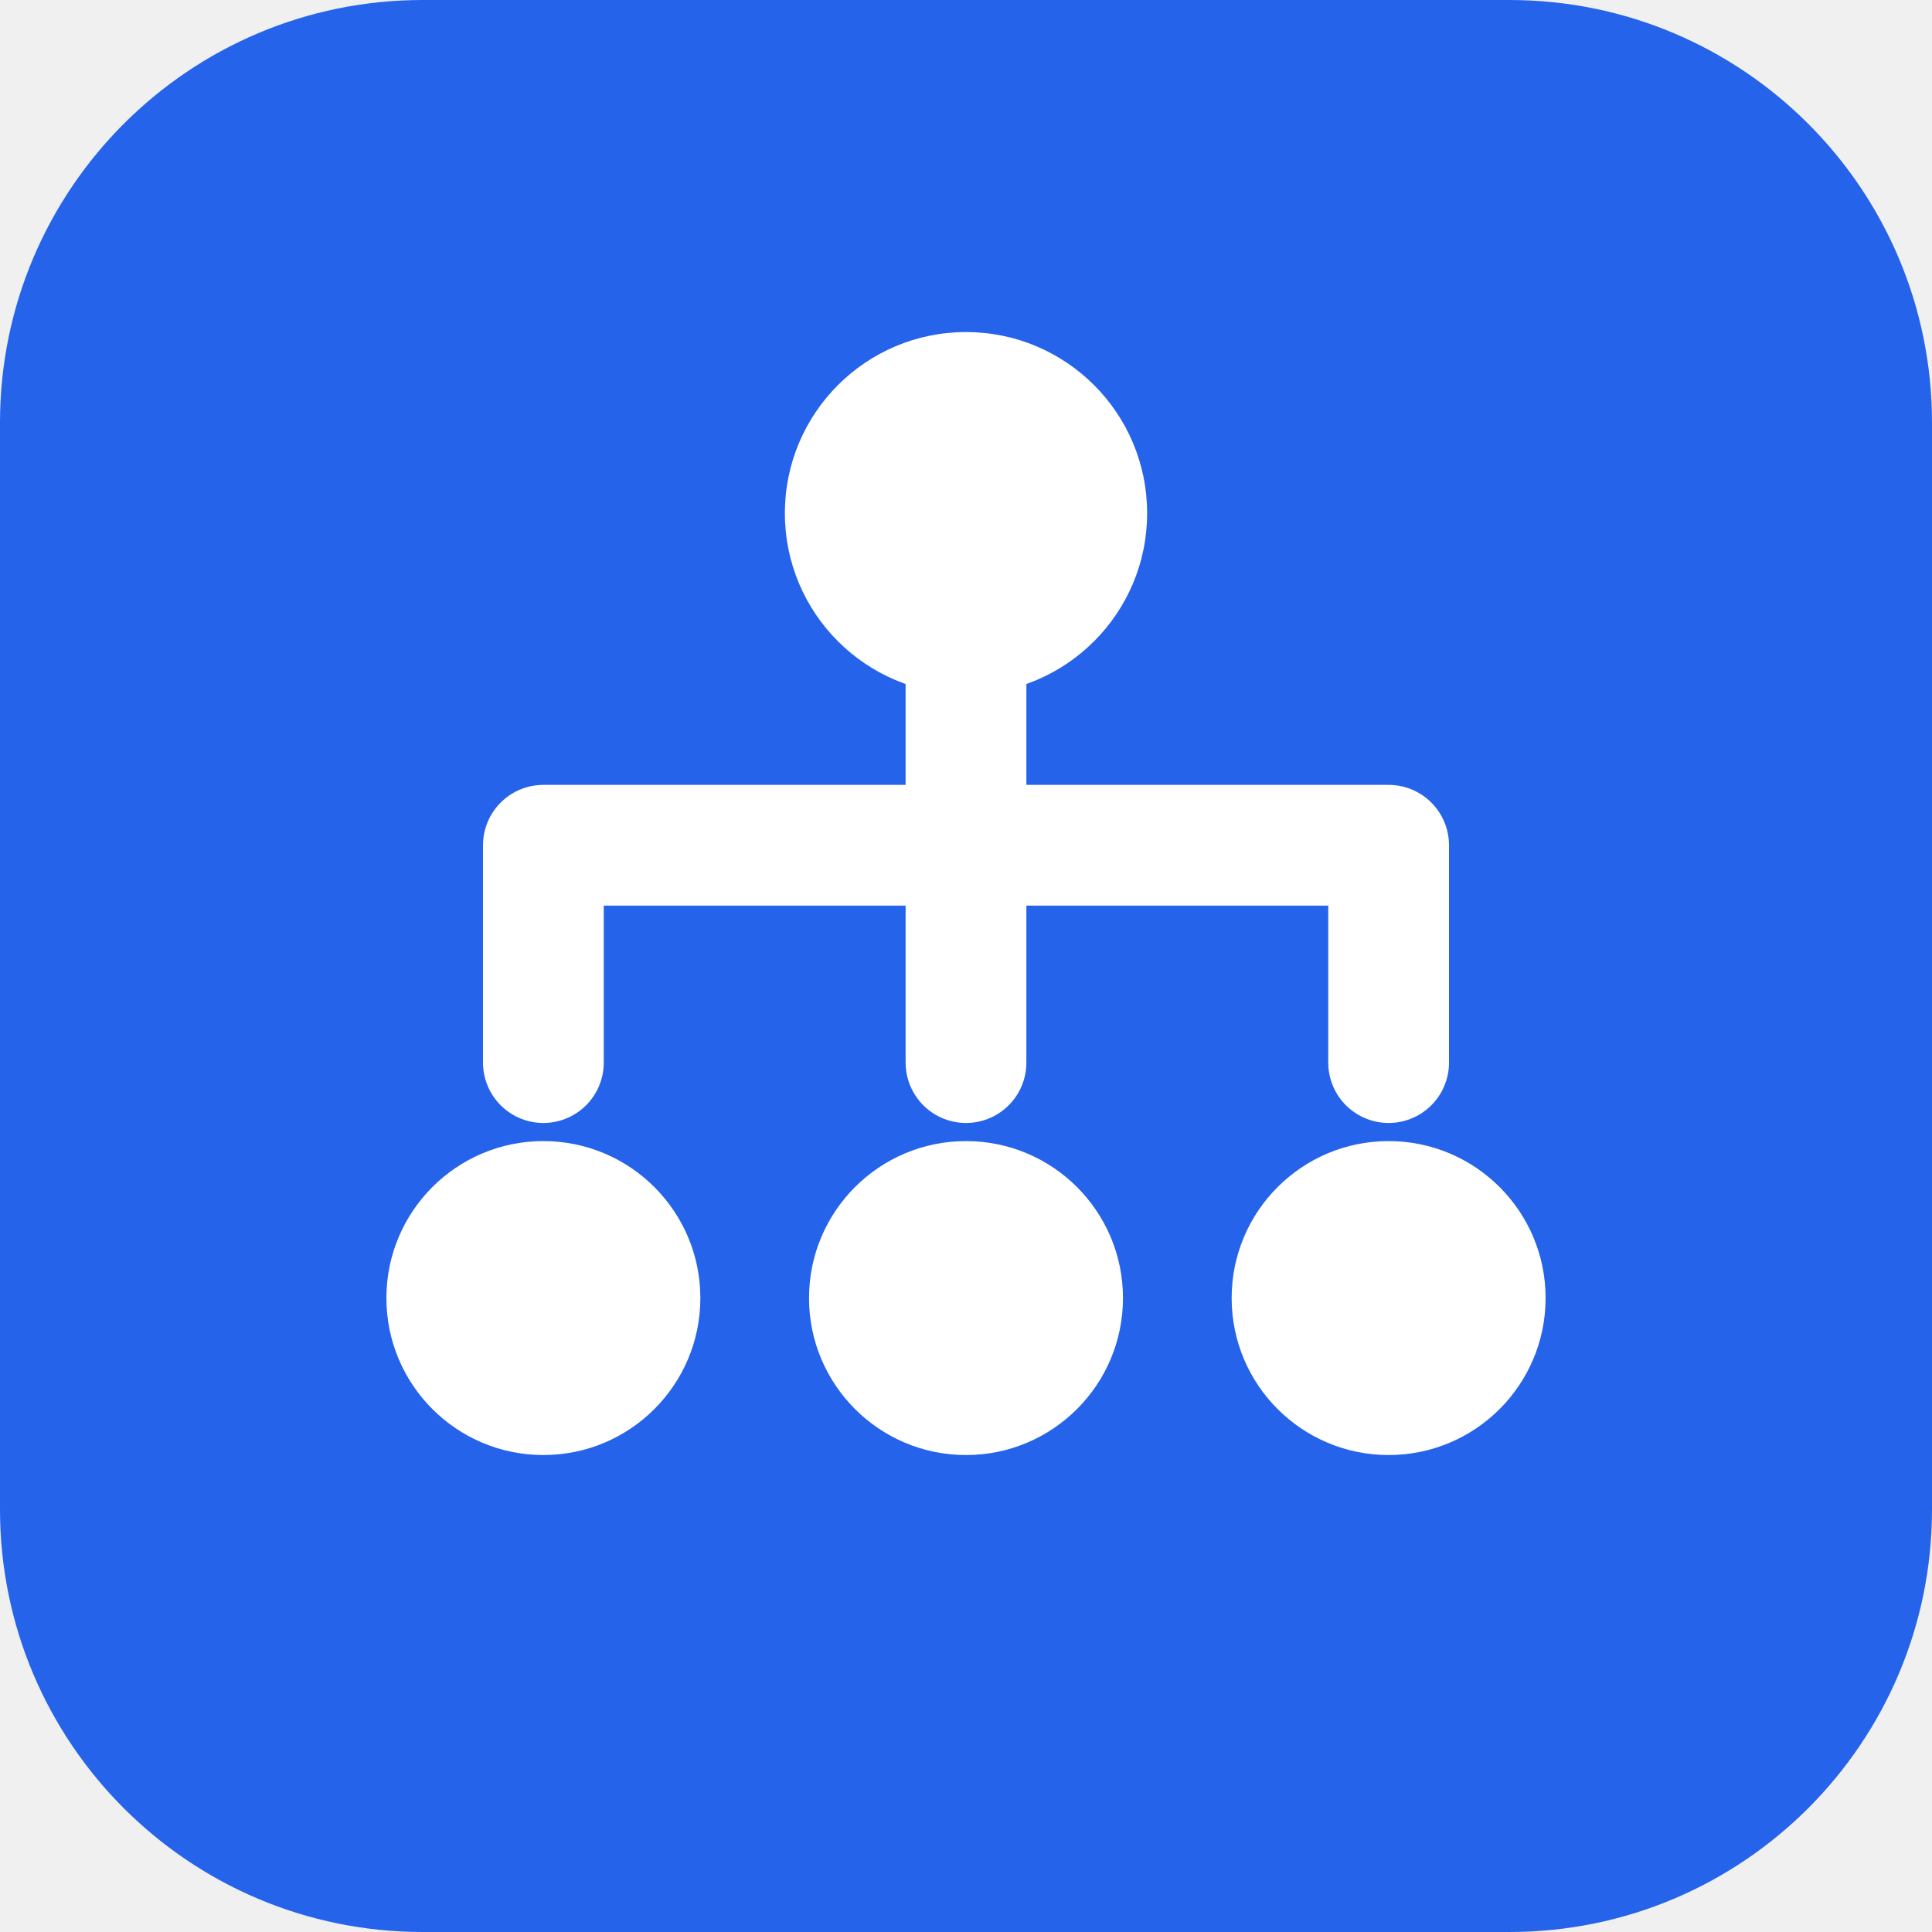
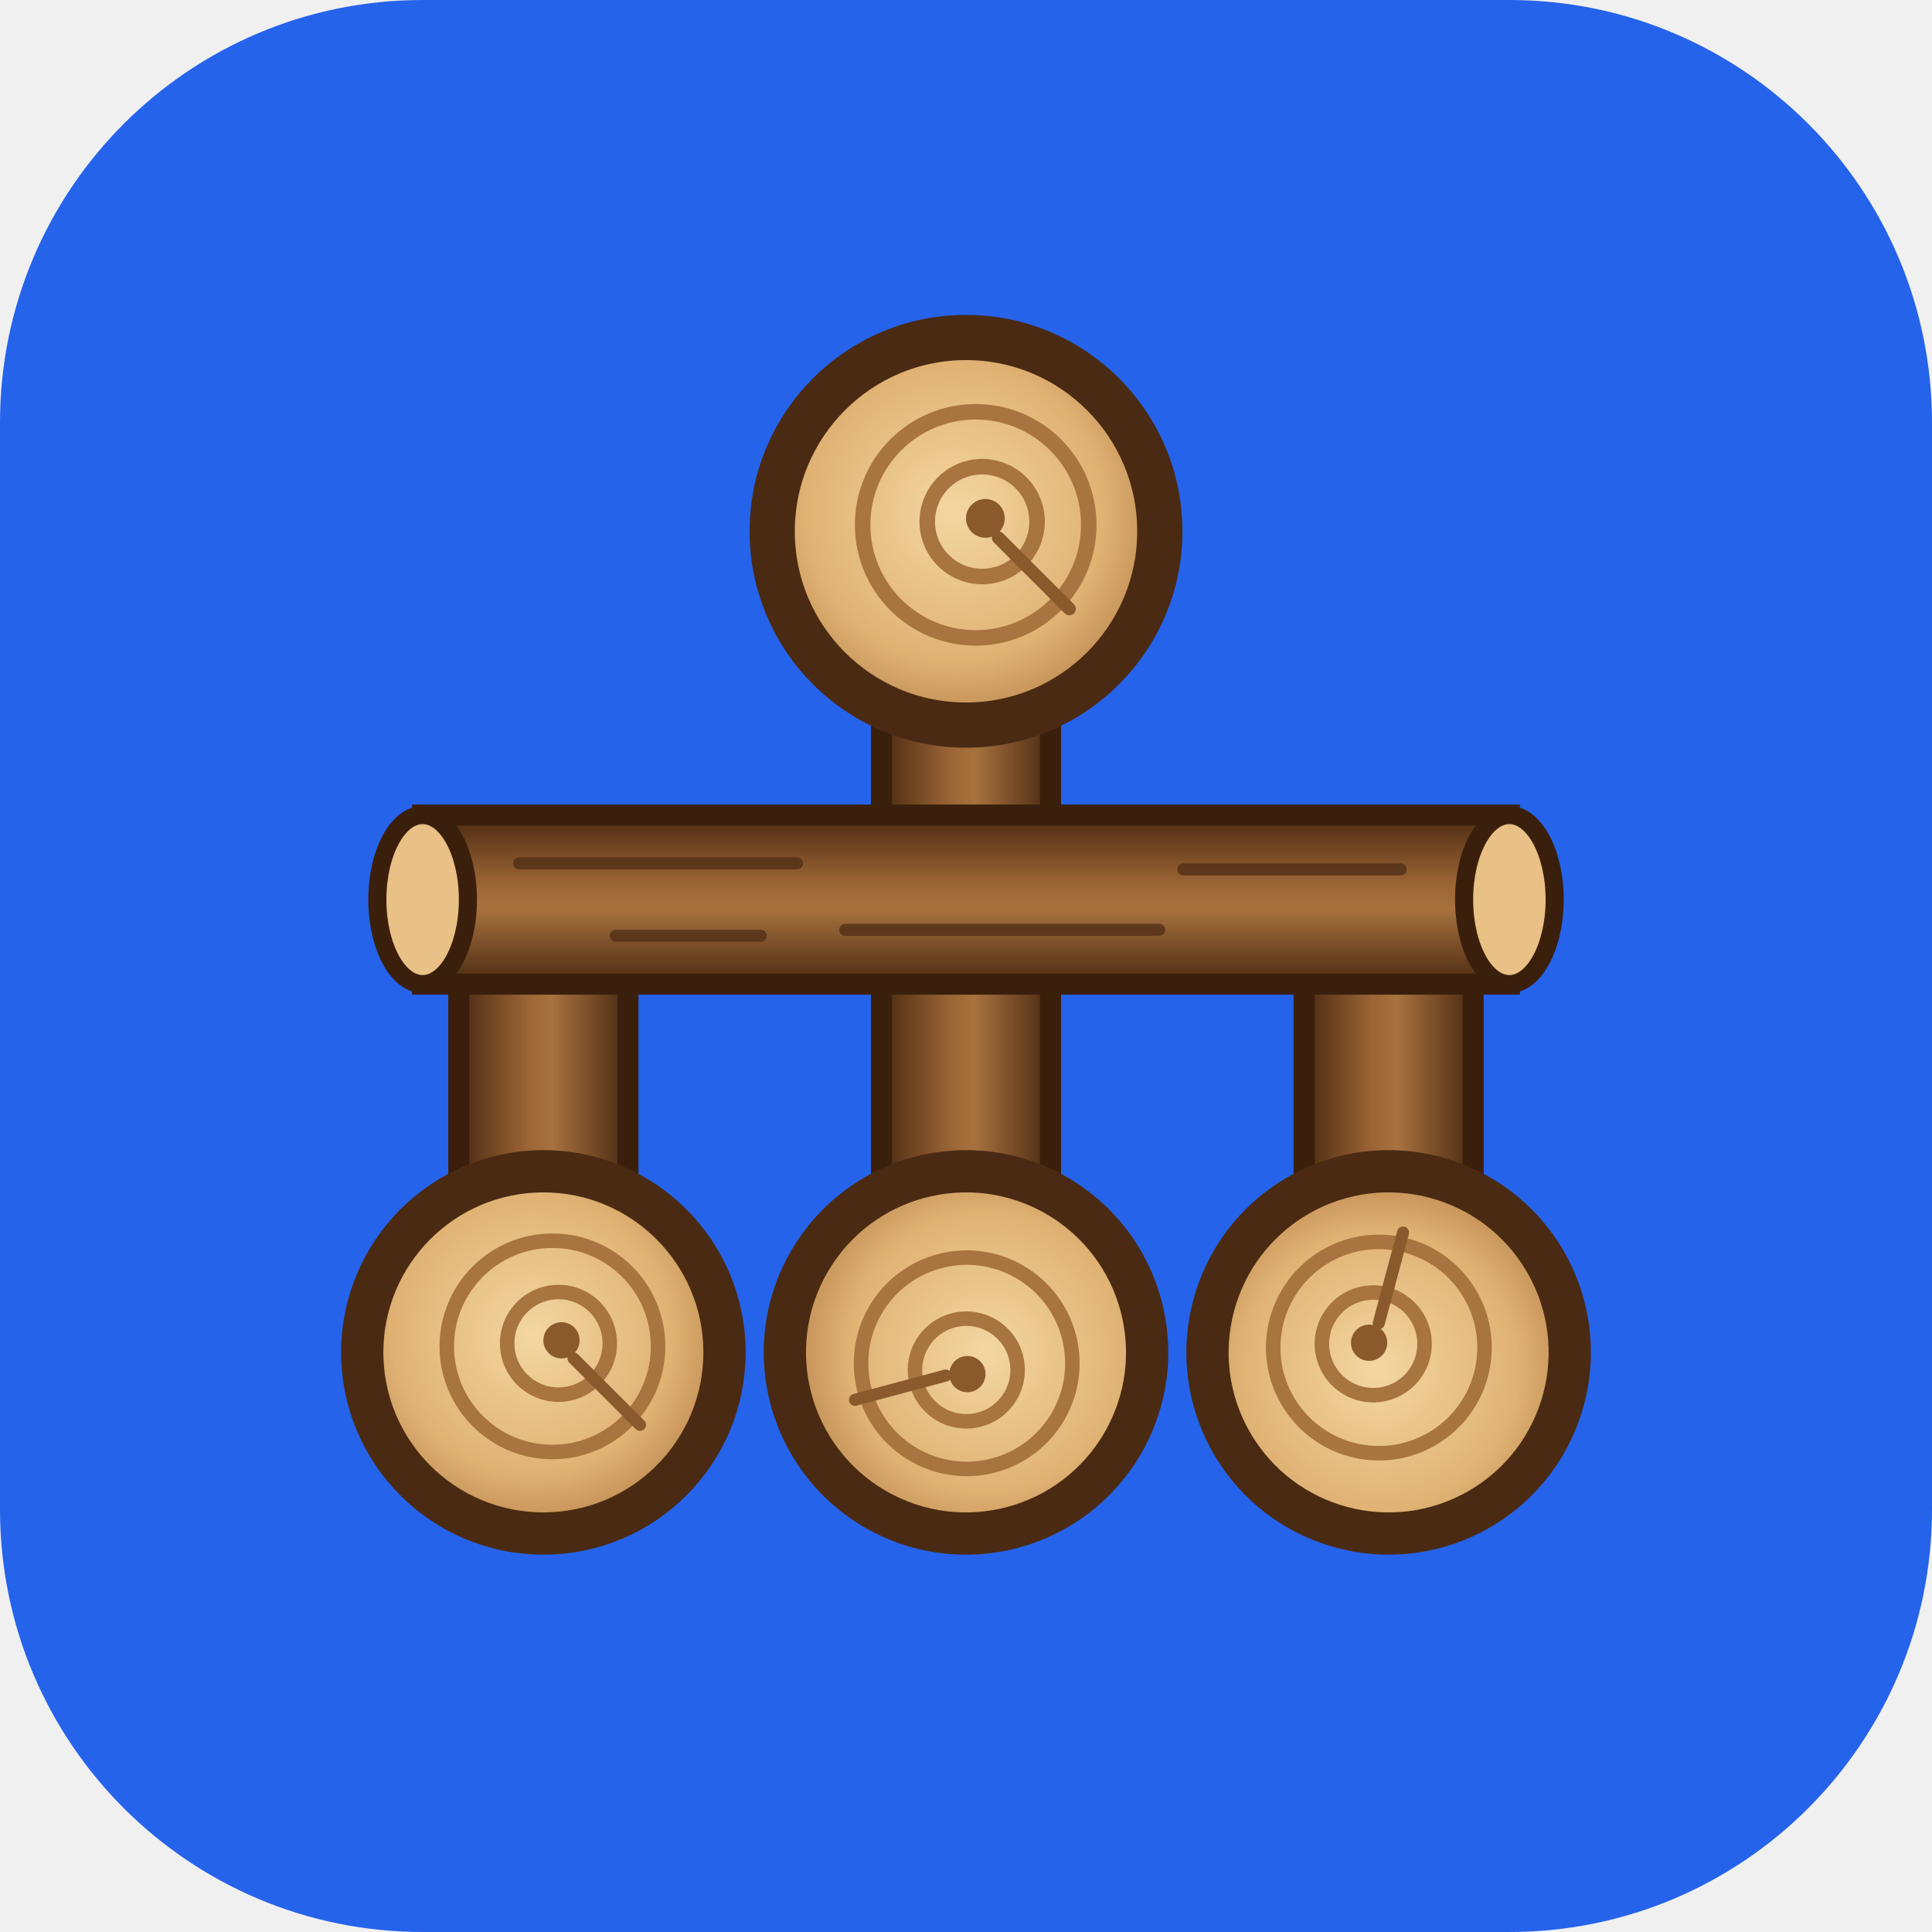
<svg xmlns="http://www.w3.org/2000/svg" viewBox="0 0 32 32">
+   <defs>
+     <linearGradient id="logV" x1="0" y1="0" x2="1" y2="0">
+       <stop offset="0" stop-color="#4a2a12" />
+       <stop offset="0.4" stop-color="#9a6434" />
+       <stop offset="0.55" stop-color="#a8723f" />
+       <stop offset="1" stop-color="#4a2a12" />
+     </linearGradient>
+     <linearGradient id="logH" href="#logV" x1="0" y1="0" x2="0" y2="1" />
+     <radialGradient id="endgrain" cx="0.47" cy="0.45" r="0.55">
+       <stop offset="0" stop-color="#f3d7a2" />
+       <stop offset="0.7" stop-color="#e0b274" />
+       <stop offset="1" stop-color="#bf8a50" />
+     </radialGradient>
+     <g id="logEnd">
+       <circle r="3" fill="url(#endgrain)" stroke="#4a2a12" stroke-width="0.7" />
+       <g fill="none" stroke="#a8743f" stroke-width="0.24">
+         <circle cx="0.15" cy="-0.1" r="1.75" />
+         <circle cx="0.25" cy="-0.15" r="0.85" />
+       </g>
+       <circle cx="0.3" cy="-0.2" r="0.3" fill="#8a5a2c" />
+       <path d="M0.5 0.1 1.6 1.2" stroke="#8a5a2c" stroke-width="0.2" stroke-linecap="round" />
+     </g>
+   </defs>
  <rect width="32" height="32" rx="7" fill="#2563eb" />
-   <g fill="none" stroke="#ffffff" stroke-width="2" stroke-linecap="round">
-     <path d="M16 11.2V14M9 14h14M9 14v3.6M16 14v3.6M23 14v3.6" />
-   </g>
-   <g fill="#ffffff">
-     <circle cx="16" cy="8.5" r="3" />
-     <circle cx="9" cy="21.5" r="2.6" />
-     <circle cx="16" cy="21.5" r="2.6" />
-     <circle cx="23" cy="21.5" r="2.6" />
+   <g transform="translate(0 0.9)">
+     <g fill="url(#logV)" stroke="#3a200c" stroke-width="0.35">
+       <rect x="14.6" y="9" width="2.8" height="5.5" />
+       <rect x="7.6" y="14" width="2.8" height="5.5" />
+       <rect x="14.6" y="14" width="2.8" height="5.5" />
+       <rect x="21.6" y="14" width="2.8" height="5.5" />
+     </g>
+     <rect x="7" y="12.6" width="18" height="2.8" fill="url(#logH)" stroke="#3a200c" stroke-width="0.35" />
+     <path d="M8.6 13.4h4.6M14 14.5h5.2M19.6 13.5h3.6M10.2 14.6h2.4" stroke="#4a2a12" stroke-width="0.2" stroke-linecap="round" opacity="0.7" />
+     <g fill="#e9c085" stroke="#3a200c" stroke-width="0.3">
+       <ellipse cx="7" cy="14" rx="0.75" ry="1.4" />
+       <ellipse cx="25" cy="14" rx="0.75" ry="1.4" />
+     </g>
+     <use href="#logEnd" transform="translate(16 7.9) scale(1.07)" />
+     <use href="#logEnd" transform="translate(9 21.5)" />
+     <use href="#logEnd" transform="translate(16 21.5) rotate(120)" />
+     <use href="#logEnd" transform="translate(23 21.5) rotate(240)" />
  </g>
</svg>
